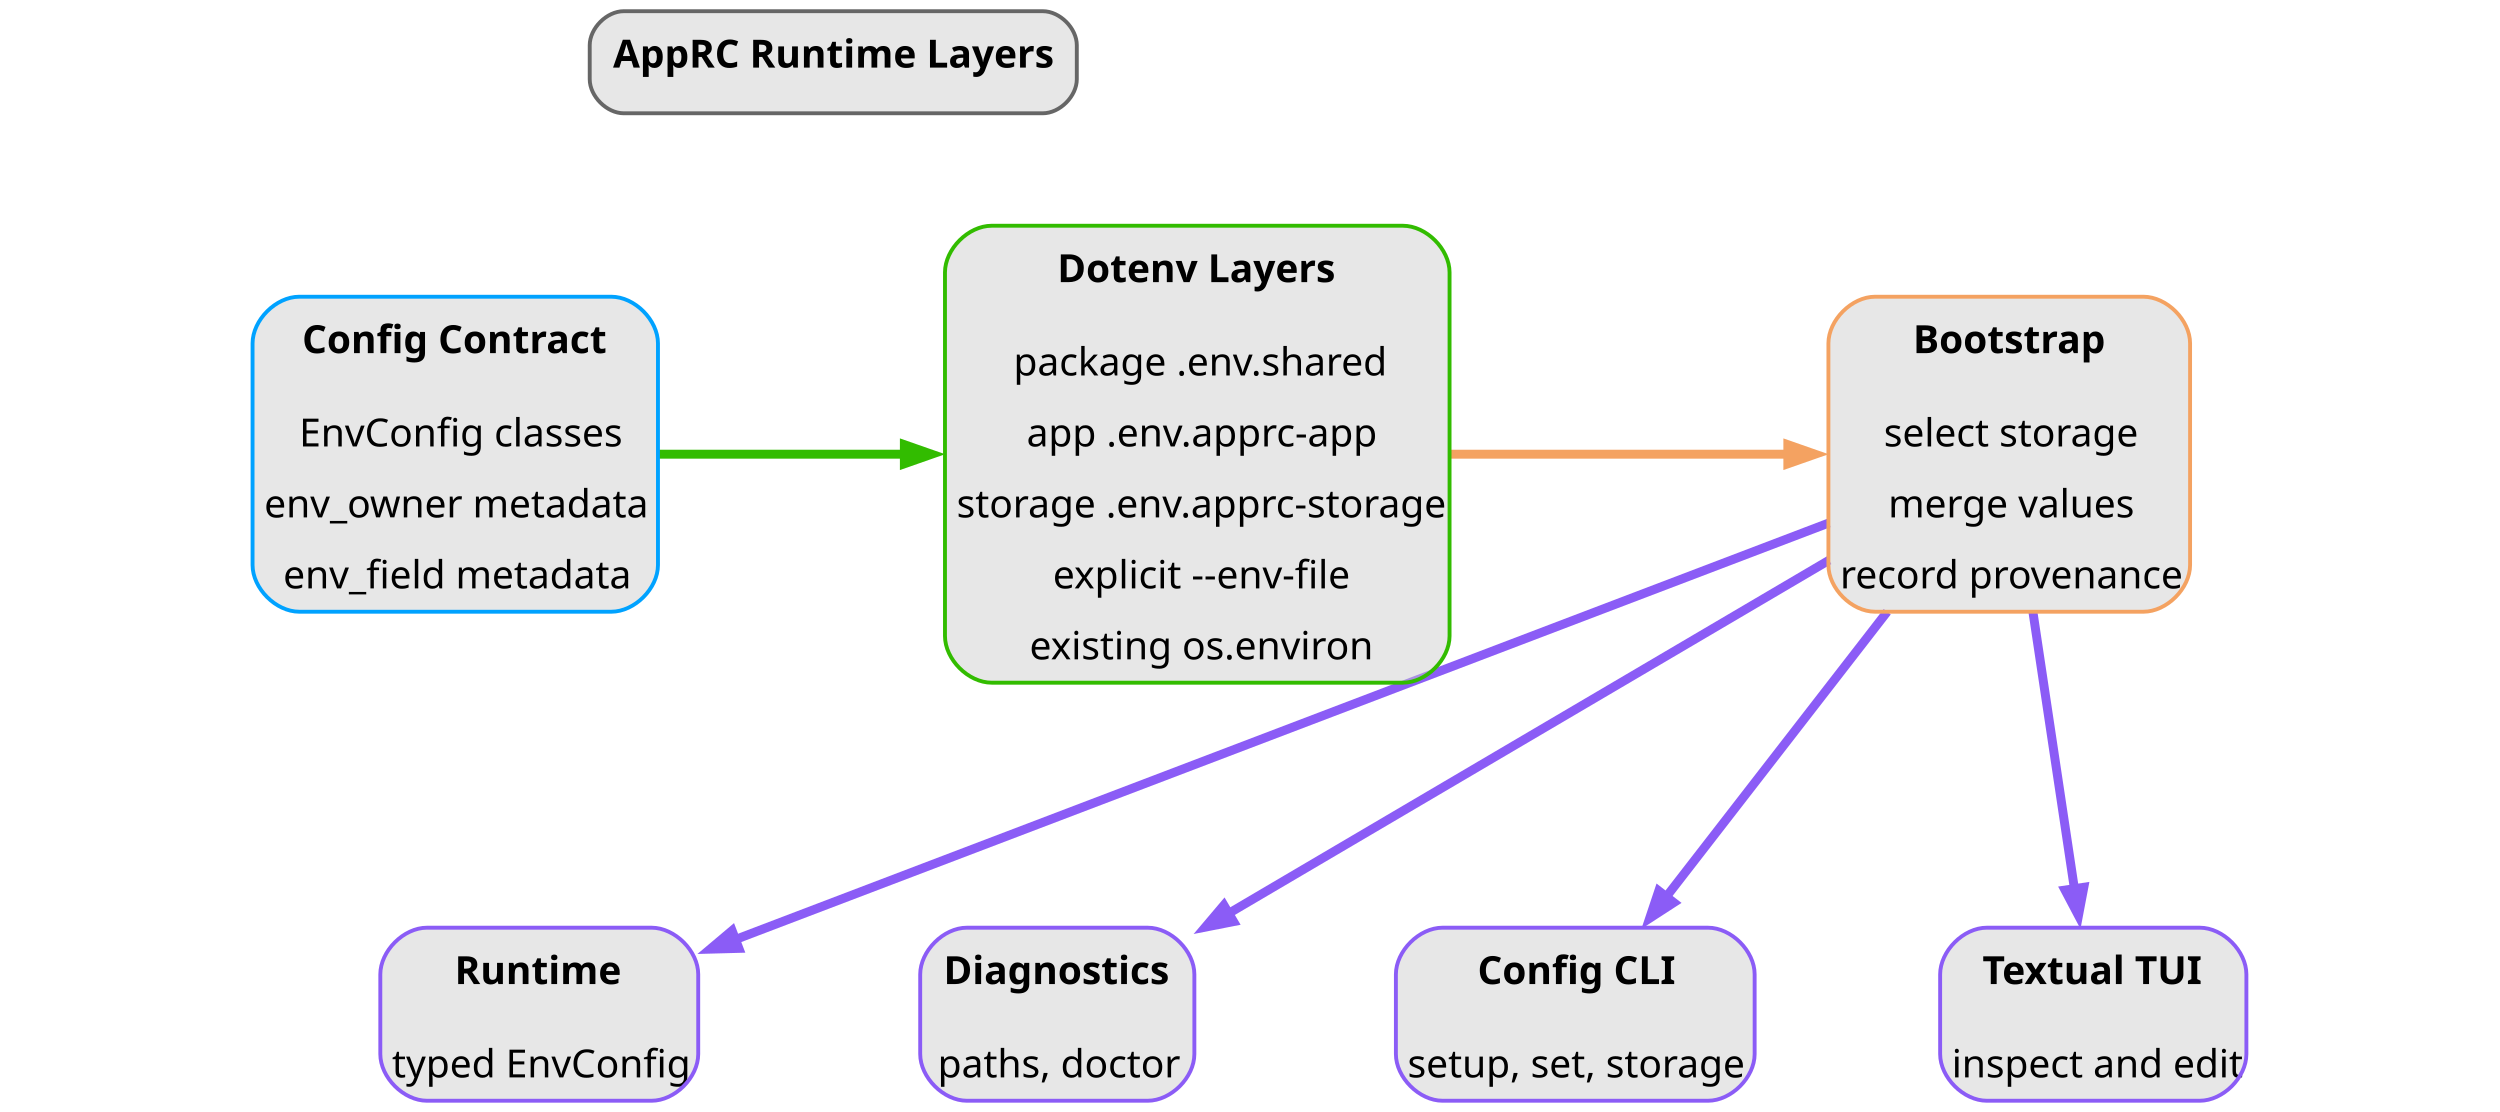
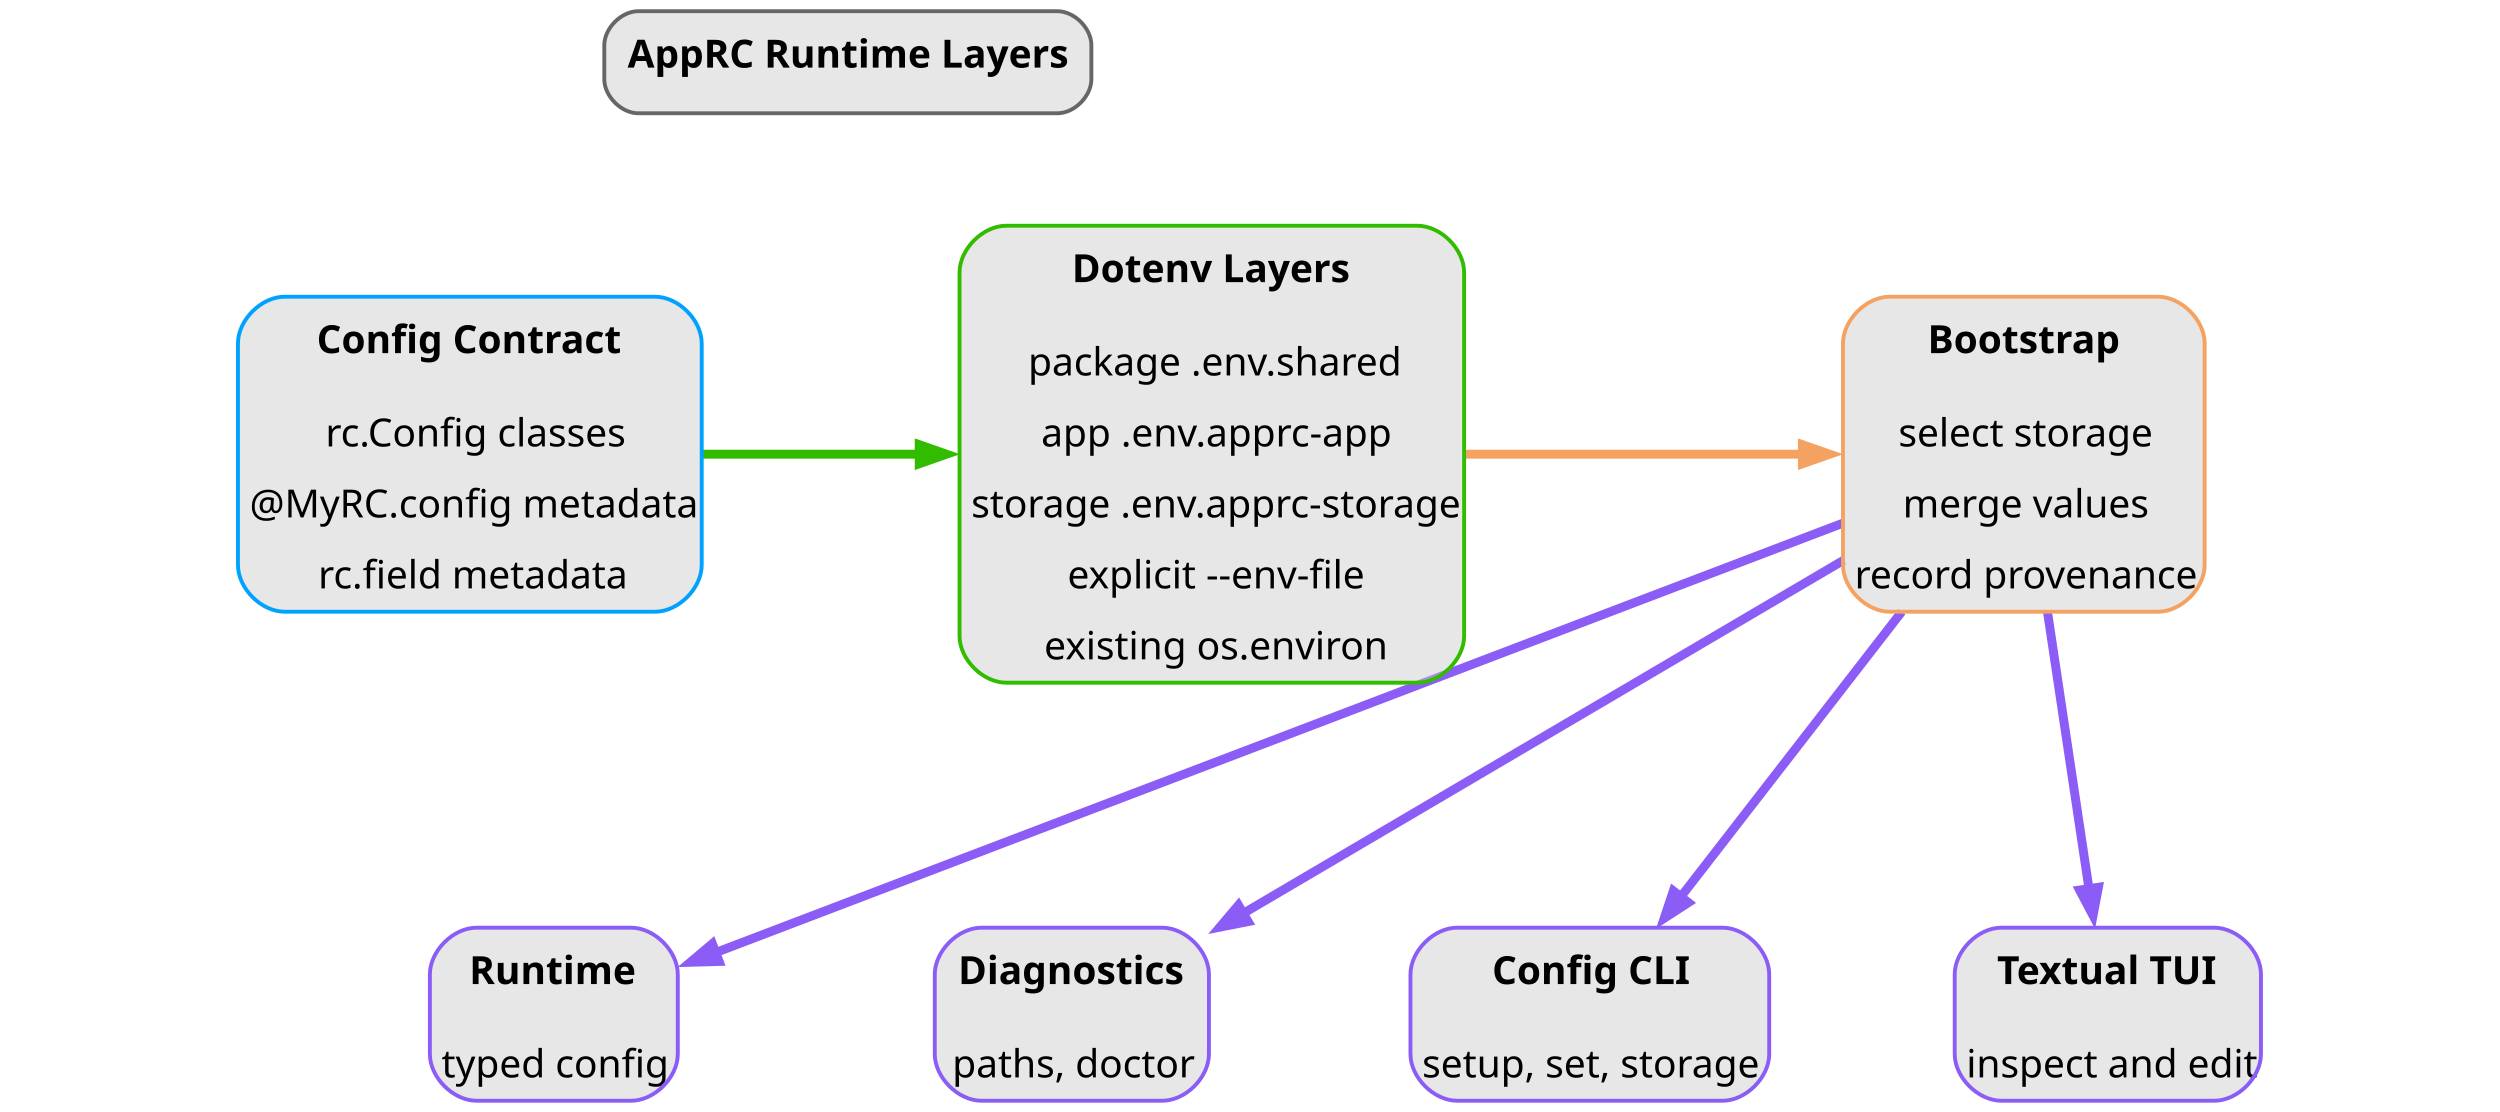
- <svg xmlns="http://www.w3.org/2000/svg" width="900px" height="400.281px" viewBox="-75.974 0 786.947 350">
-   <g id="graph0" class="graph" transform="scale(1.22414 1.22414) rotate(0) translate(2.88 283.05)">
+ <svg xmlns="http://www.w3.org/2000/svg" width="900px" height="400.272px" viewBox="-70.361 0 775.723 345">
+   <g id="graph0" class="graph" transform="scale(1.20668 1.20668) rotate(0) translate(2.88 283.05)">
    <g id="edge1" class="edge">
-       <path fill="none" stroke="#32bc00" stroke-width="2.3" d="M104.01,-166.25C123.64,-166.25 146.4,-166.25 167.74,-166.25" />
-       <polygon fill="#32bc00" stroke="#32bc00" stroke-width="2.3" points="167.61,-168.7 174.61,-166.25 167.61,-163.8 167.61,-168.7" />
+       <path fill="none" stroke="#32bc00" stroke-width="2.3" d="M119.21,-166.25C137.02,-166.25 156.77,-166.25 175.43,-166.25" />
+       <polygon fill="#32bc00" stroke="#32bc00" stroke-width="2.3" points="175.18,-168.7 182.18,-166.25 175.18,-163.8 175.18,-168.7" />
    </g>
    <g id="edge2" class="edge">
-       <path fill="none" stroke="#f4a261" stroke-width="2.3" d="M307.56,-166.25C335.47,-166.25 367.85,-166.25 394.84,-166.25" />
-       <polygon fill="#f4a261" stroke="#f4a261" stroke-width="2.3" points="394.79,-168.7 401.79,-166.25 394.79,-163.8 394.79,-168.7" />
+       <path fill="none" stroke="#f4a261" stroke-width="2.3" d="M315.06,-166.25C342.97,-166.25 375.35,-166.25 402.34,-166.25" />
+       <polygon fill="#f4a261" stroke="#f4a261" stroke-width="2.3" points="402.29,-168.7 409.29,-166.25 402.29,-163.8 402.29,-168.7" />
    </g>
    <g id="edge3" class="edge">
-       <path fill="none" stroke="#8b5cf6" stroke-width="2.3" d="M405.37,-148.59C333.96,-121.39 197.59,-69.44 123.92,-41.37" />
-       <polygon fill="#8b5cf6" stroke="#8b5cf6" stroke-width="2.3" points="125.06,-39.18 117.64,-38.98 123.31,-43.76 125.06,-39.18" />
+       <path fill="none" stroke="#8b5cf6" stroke-width="2.3" d="M412.87,-148.59C338.5,-120.26 193.67,-65.09 122.59,-38.01" />
+       <polygon fill="#8b5cf6" stroke="#8b5cf6" stroke-width="2.3" points="123.73,-35.82 116.32,-35.62 121.99,-40.4 123.73,-35.82" />
    </g>
    <g id="edge4" class="edge">
-       <path fill="none" stroke="#8b5cf6" stroke-width="2.3" d="M405.39,-139C361.01,-112.89 294.51,-73.77 250.92,-48.13" />
-       <polygon fill="#8b5cf6" stroke="#8b5cf6" stroke-width="2.3" points="252.26,-46.07 244.98,-44.64 249.77,-50.3 252.26,-46.07" />
+       <path fill="none" stroke="#8b5cf6" stroke-width="2.3" d="M412.89,-139C368.51,-112.89 302.01,-73.77 258.42,-48.13" />
+       <polygon fill="#8b5cf6" stroke="#8b5cf6" stroke-width="2.3" points="259.76,-46.07 252.48,-44.64 257.27,-50.3 259.76,-46.07" />
    </g>
    <g id="edge5" class="edge">
-       <path fill="none" stroke="#8b5cf6" stroke-width="2.3" d="M420.34,-125.75C402.24,-102.4 379.87,-73.54 363.36,-52.23" />
-       <polygon fill="#8b5cf6" stroke="#8b5cf6" stroke-width="2.3" points="365.47,-50.96 359.25,-46.93 361.6,-53.96 365.47,-50.96" />
+       <path fill="none" stroke="#8b5cf6" stroke-width="2.3" d="M427.84,-125.75C409.74,-102.4 387.37,-73.54 370.86,-52.23" />
+       <polygon fill="#8b5cf6" stroke="#8b5cf6" stroke-width="2.3" points="372.97,-50.96 366.75,-46.93 369.1,-53.96 372.97,-50.96" />
    </g>
    <g id="edge6" class="edge">
-       <path fill="none" stroke="#8b5cf6" stroke-width="2.3" d="M457.8,-125.75C461.18,-103.23 465.33,-75.58 468.48,-54.52" />
-       <polygon fill="#8b5cf6" stroke="#8b5cf6" stroke-width="2.3" points="470.9,-54.9 469.52,-47.62 466.06,-54.18 470.9,-54.9" />
+       <path fill="none" stroke="#8b5cf6" stroke-width="2.3" d="M465.3,-125.75C468.68,-103.23 472.83,-75.58 475.98,-54.52" />
+       <polygon fill="#8b5cf6" stroke="#8b5cf6" stroke-width="2.3" points="478.4,-54.9 477.02,-47.62 473.56,-54.18 478.4,-54.9" />
    </g>
    <g id="node1" class="node">
-       <path fill="#cccccc" fill-opacity="0.467" stroke="none" d="M95.45,-253.92C95.45,-253.92 203.2,-253.92 203.2,-253.92 207.58,-253.92 211.95,-258.3 211.95,-262.67 211.95,-262.67 211.95,-271.42 211.95,-271.42 211.95,-275.8 207.58,-280.17 203.2,-280.17 203.2,-280.17 95.45,-280.17 95.45,-280.17 91.08,-280.17 86.7,-275.8 86.7,-271.42 86.7,-271.42 86.7,-262.67 86.7,-262.67 86.7,-258.3 91.08,-253.92 95.45,-253.92" />
-       <text xml:space="preserve" text-anchor="start" x="92.7" y="-265.67" font-family="sans-serif" font-weight="bold" font-size="10.00">AppRC Runtime Layers</text>
-       <path fill="none" stroke="#666666" d="M95.45,-253.92C95.45,-253.92 203.2,-253.92 203.2,-253.92 207.58,-253.92 211.95,-258.3 211.95,-262.67 211.95,-262.67 211.95,-271.42 211.95,-271.42 211.95,-275.8 207.58,-280.17 203.2,-280.17 203.2,-280.17 95.45,-280.17 95.45,-280.17 91.08,-280.17 86.7,-275.8 86.7,-271.42 86.7,-271.42 86.7,-262.67 86.7,-262.67 86.7,-258.3 91.08,-253.92 95.45,-253.92" />
+       <path fill="#cccccc" fill-opacity="0.467" stroke="none" d="M102.95,-253.92C102.95,-253.92 210.7,-253.92 210.7,-253.92 215.08,-253.92 219.45,-258.3 219.45,-262.67 219.45,-262.67 219.45,-271.42 219.45,-271.42 219.45,-275.8 215.08,-280.17 210.7,-280.17 210.7,-280.17 102.95,-280.17 102.95,-280.17 98.58,-280.17 94.2,-275.8 94.2,-271.42 94.2,-271.42 94.2,-262.67 94.2,-262.67 94.2,-258.3 98.58,-253.92 102.95,-253.92" />
+       <text xml:space="preserve" text-anchor="start" x="100.2" y="-265.67" font-family="sans-serif" font-weight="bold" font-size="10.00">AppRC Runtime Layers</text>
+       <path fill="none" stroke="#666666" d="M102.95,-253.92C102.95,-253.92 210.7,-253.92 210.7,-253.92 215.08,-253.92 219.45,-258.3 219.45,-262.67 219.45,-262.67 219.45,-271.42 219.45,-271.42 219.45,-275.8 215.08,-280.17 210.7,-280.17 210.7,-280.17 102.95,-280.17 102.95,-280.17 98.58,-280.17 94.2,-275.8 94.2,-271.42 94.2,-271.42 94.2,-262.67 94.2,-262.67 94.2,-258.3 98.58,-253.92 102.95,-253.92" />
    </g>
    <g id="node2" class="node">
-       <path fill="#cccccc" fill-opacity="0.467" stroke="none" d="M12,-125.75C12,-125.75 92.25,-125.75 92.25,-125.75 98.25,-125.75 104.25,-131.75 104.25,-137.75 104.25,-137.75 104.25,-194.75 104.25,-194.75 104.25,-200.75 98.25,-206.75 92.25,-206.75 92.25,-206.75 12,-206.75 12,-206.75 6,-206.75 0,-200.75 0,-194.75 0,-194.75 0,-137.75 0,-137.75 0,-131.75 6,-125.75 12,-125.75" />
-       <text xml:space="preserve" text-anchor="start" x="12.75" y="-192.25" font-family="sans-serif" font-weight="bold" font-size="10.00">Config Contract</text>
-       <text xml:space="preserve" text-anchor="start" x="12" y="-168.25" font-family="sans-serif" font-size="10.00">EnvConfig classes</text>
-       <text xml:space="preserve" text-anchor="start" x="3" y="-150" font-family="sans-serif" font-size="10.00">env_owner metadata</text>
-       <text xml:space="preserve" text-anchor="start" x="7.88" y="-131.75" font-family="sans-serif" font-size="10.00">env_field metadata</text>
-       <path fill="none" stroke="#00a2ff" d="M12,-125.75C12,-125.75 92.25,-125.75 92.25,-125.75 98.25,-125.75 104.25,-131.75 104.25,-137.75 104.25,-137.75 104.25,-194.75 104.25,-194.75 104.25,-200.75 98.25,-206.75 92.25,-206.75 92.25,-206.75 12,-206.75 12,-206.75 6,-206.75 0,-200.75 0,-194.75 0,-194.75 0,-137.75 0,-137.75 0,-131.75 6,-125.75 12,-125.75" />
+       <path fill="#cccccc" fill-opacity="0.467" stroke="none" d="M12,-125.75C12,-125.75 107.25,-125.75 107.25,-125.75 113.25,-125.75 119.25,-131.75 119.25,-137.75 119.25,-137.75 119.25,-194.75 119.25,-194.75 119.25,-200.75 113.25,-206.75 107.25,-206.75 107.25,-206.75 12,-206.75 12,-206.75 6,-206.75 0,-200.75 0,-194.75 0,-194.75 0,-137.75 0,-137.75 0,-131.75 6,-125.75 12,-125.75" />
+       <text xml:space="preserve" text-anchor="start" x="20.25" y="-192.25" font-family="sans-serif" font-weight="bold" font-size="10.00">Config Contract</text>
+       <text xml:space="preserve" text-anchor="start" x="22.5" y="-168.25" font-family="sans-serif" font-size="10.00">rc.Config classes</text>
+       <text xml:space="preserve" text-anchor="start" x="3" y="-150" font-family="sans-serif" font-size="10.00">@MyRC.config metadata</text>
+       <text xml:space="preserve" text-anchor="start" x="20.62" y="-131.75" font-family="sans-serif" font-size="10.00">rc.field metadata</text>
+       <path fill="none" stroke="#00a2ff" d="M12,-125.75C12,-125.75 107.25,-125.75 107.25,-125.75 113.25,-125.75 119.25,-131.75 119.25,-137.75 119.25,-137.75 119.25,-194.75 119.25,-194.75 119.25,-200.75 113.25,-206.75 107.25,-206.75 107.25,-206.75 12,-206.75 12,-206.75 6,-206.75 0,-200.75 0,-194.75 0,-194.75 0,-137.75 0,-137.75 0,-131.75 6,-125.75 12,-125.75" />
    </g>
    <g id="node3" class="node">
-       <path fill="#cccccc" fill-opacity="0.467" stroke="none" d="M190.05,-107.5C190.05,-107.5 295.8,-107.5 295.8,-107.5 301.8,-107.5 307.8,-113.5 307.8,-119.5 307.8,-119.5 307.8,-213 307.8,-213 307.8,-219 301.8,-225 295.8,-225 295.8,-225 190.05,-225 190.05,-225 184.05,-225 178.05,-219 178.05,-213 178.05,-213 178.05,-119.5 178.05,-119.5 178.05,-113.5 184.05,-107.5 190.05,-107.5" />
-       <text xml:space="preserve" text-anchor="start" x="206.93" y="-210.5" font-family="sans-serif" font-weight="bold" font-size="10.00">Dotenv Layers</text>
-       <text xml:space="preserve" text-anchor="start" x="195.68" y="-186.5" font-family="sans-serif" font-size="10.00">package .env.shared</text>
-       <text xml:space="preserve" text-anchor="start" x="199.05" y="-168.25" font-family="sans-serif" font-size="10.00">app .env.apprc-app</text>
-       <text xml:space="preserve" text-anchor="start" x="181.05" y="-150" font-family="sans-serif" font-size="10.00">storage .env.apprc-storage</text>
-       <text xml:space="preserve" text-anchor="start" x="205.8" y="-131.75" font-family="sans-serif" font-size="10.00">explicit --env-file</text>
-       <text xml:space="preserve" text-anchor="start" x="199.8" y="-113.5" font-family="sans-serif" font-size="10.00">existing os.environ</text>
-       <path fill="none" stroke="#32bc00" d="M190.05,-107.5C190.05,-107.5 295.8,-107.5 295.8,-107.5 301.8,-107.5 307.8,-113.5 307.8,-119.5 307.8,-119.5 307.8,-213 307.8,-213 307.8,-219 301.8,-225 295.8,-225 295.8,-225 190.05,-225 190.05,-225 184.05,-225 178.05,-219 178.05,-213 178.05,-213 178.05,-119.5 178.05,-119.5 178.05,-113.5 184.05,-107.5 190.05,-107.5" />
+       <path fill="#cccccc" fill-opacity="0.467" stroke="none" d="M197.55,-107.5C197.55,-107.5 303.3,-107.5 303.3,-107.5 309.3,-107.5 315.3,-113.5 315.3,-119.5 315.3,-119.5 315.3,-213 315.3,-213 315.3,-219 309.3,-225 303.3,-225 303.3,-225 197.55,-225 197.55,-225 191.55,-225 185.55,-219 185.55,-213 185.55,-213 185.55,-119.5 185.55,-119.5 185.55,-113.5 191.55,-107.5 197.55,-107.5" />
+       <text xml:space="preserve" text-anchor="start" x="214.43" y="-210.5" font-family="sans-serif" font-weight="bold" font-size="10.00">Dotenv Layers</text>
+       <text xml:space="preserve" text-anchor="start" x="203.18" y="-186.5" font-family="sans-serif" font-size="10.00">package .env.shared</text>
+       <text xml:space="preserve" text-anchor="start" x="206.55" y="-168.25" font-family="sans-serif" font-size="10.00">app .env.apprc-app</text>
+       <text xml:space="preserve" text-anchor="start" x="188.55" y="-150" font-family="sans-serif" font-size="10.00">storage .env.apprc-storage</text>
+       <text xml:space="preserve" text-anchor="start" x="213.3" y="-131.75" font-family="sans-serif" font-size="10.00">explicit --env-file</text>
+       <text xml:space="preserve" text-anchor="start" x="207.3" y="-113.5" font-family="sans-serif" font-size="10.00">existing os.environ</text>
+       <path fill="none" stroke="#32bc00" d="M197.55,-107.5C197.55,-107.5 303.3,-107.5 303.3,-107.5 309.3,-107.5 315.3,-113.5 315.3,-119.5 315.3,-119.5 315.3,-213 315.3,-213 315.3,-219 309.3,-225 303.3,-225 303.3,-225 197.55,-225 197.55,-225 191.55,-225 185.55,-219 185.55,-213 185.55,-213 185.55,-119.5 185.55,-119.5 185.55,-113.5 191.55,-107.5 197.55,-107.5" />
    </g>
    <g id="node4" class="node">
-       <path fill="#cccccc" fill-opacity="0.467" stroke="none" d="M417.22,-125.75C417.22,-125.75 486.22,-125.75 486.22,-125.75 492.22,-125.75 498.22,-131.75 498.22,-137.75 498.22,-137.75 498.22,-194.75 498.22,-194.75 498.22,-200.75 492.22,-206.75 486.22,-206.75 486.22,-206.75 417.22,-206.75 417.22,-206.75 411.22,-206.75 405.22,-200.75 405.22,-194.75 405.22,-194.75 405.22,-137.75 405.22,-137.75 405.22,-131.75 411.22,-125.75 417.22,-125.75" />
-       <text xml:space="preserve" text-anchor="start" x="426.97" y="-192.25" font-family="sans-serif" font-weight="bold" font-size="10.00">Bootstrap</text>
-       <text xml:space="preserve" text-anchor="start" x="419.47" y="-168.25" font-family="sans-serif" font-size="10.00">select storage</text>
-       <text xml:space="preserve" text-anchor="start" x="420.6" y="-150" font-family="sans-serif" font-size="10.00">merge values</text>
-       <text xml:space="preserve" text-anchor="start" x="408.22" y="-131.75" font-family="sans-serif" font-size="10.00">record provenance</text>
-       <path fill="none" stroke="#f4a261" d="M417.22,-125.75C417.22,-125.75 486.22,-125.75 486.22,-125.75 492.22,-125.75 498.22,-131.75 498.22,-137.75 498.22,-137.75 498.22,-194.75 498.22,-194.75 498.22,-200.75 492.22,-206.75 486.22,-206.75 486.22,-206.75 417.22,-206.75 417.22,-206.75 411.22,-206.75 405.22,-200.75 405.22,-194.75 405.22,-194.75 405.22,-137.75 405.22,-137.75 405.22,-131.75 411.22,-125.75 417.22,-125.75" />
+       <path fill="#cccccc" fill-opacity="0.467" stroke="none" d="M424.72,-125.75C424.72,-125.75 493.72,-125.75 493.72,-125.75 499.72,-125.75 505.72,-131.75 505.72,-137.75 505.72,-137.75 505.72,-194.75 505.72,-194.75 505.72,-200.75 499.72,-206.75 493.72,-206.75 493.72,-206.75 424.72,-206.75 424.72,-206.75 418.72,-206.75 412.72,-200.75 412.72,-194.75 412.72,-194.75 412.72,-137.75 412.72,-137.75 412.72,-131.75 418.72,-125.75 424.72,-125.75" />
+       <text xml:space="preserve" text-anchor="start" x="434.47" y="-192.25" font-family="sans-serif" font-weight="bold" font-size="10.00">Bootstrap</text>
+       <text xml:space="preserve" text-anchor="start" x="426.97" y="-168.25" font-family="sans-serif" font-size="10.00">select storage</text>
+       <text xml:space="preserve" text-anchor="start" x="428.1" y="-150" font-family="sans-serif" font-size="10.00">merge values</text>
+       <text xml:space="preserve" text-anchor="start" x="415.72" y="-131.75" font-family="sans-serif" font-size="10.00">record provenance</text>
+       <path fill="none" stroke="#f4a261" d="M424.72,-125.75C424.72,-125.75 493.72,-125.75 493.72,-125.75 499.72,-125.75 505.72,-131.75 505.72,-137.75 505.72,-137.75 505.72,-194.75 505.72,-194.75 505.72,-200.75 499.72,-206.75 493.72,-206.75 493.72,-206.75 424.72,-206.75 424.72,-206.75 418.72,-206.75 412.72,-200.75 412.72,-194.75 412.72,-194.75 412.72,-137.75 412.72,-137.75 412.72,-131.75 418.72,-125.75 424.72,-125.75" />
    </g>
    <g id="node5" class="node">
-       <path fill="#cccccc" fill-opacity="0.467" stroke="none" d="M44.85,0C44.85,0 102.6,0 102.6,0 108.6,0 114.6,-6 114.6,-12 114.6,-12 114.6,-32.5 114.6,-32.5 114.6,-38.5 108.6,-44.5 102.6,-44.5 102.6,-44.5 44.85,-44.5 44.85,-44.5 38.85,-44.5 32.85,-38.5 32.85,-32.5 32.85,-32.5 32.85,-12 32.85,-12 32.85,-6 38.85,0 44.85,0" />
-       <text xml:space="preserve" text-anchor="start" x="51.97" y="-30" font-family="sans-serif" font-weight="bold" font-size="10.00">Runtime</text>
-       <text xml:space="preserve" text-anchor="start" x="35.85" y="-6" font-family="sans-serif" font-size="10.00">typed EnvConfig</text>
-       <path fill="none" stroke="#8b5cf6" d="M44.85,0C44.85,0 102.6,0 102.6,0 108.6,0 114.6,-6 114.6,-12 114.6,-12 114.6,-32.5 114.6,-32.5 114.6,-38.5 108.6,-44.5 102.6,-44.5 102.6,-44.5 44.85,-44.5 44.85,-44.5 38.85,-44.5 32.85,-38.5 32.85,-32.5 32.85,-32.5 32.85,-12 32.85,-12 32.85,-6 38.85,0 44.85,0" />
+       <path fill="#cccccc" fill-opacity="0.467" stroke="none" d="M61.35,0C61.35,0 101.1,0 101.1,0 107.1,0 113.1,-6 113.1,-12 113.1,-12 113.1,-32.5 113.1,-32.5 113.1,-38.5 107.1,-44.5 101.1,-44.5 101.1,-44.5 61.35,-44.5 61.35,-44.5 55.35,-44.5 49.35,-38.5 49.35,-32.5 49.35,-32.5 49.35,-12 49.35,-12 49.35,-6 55.35,0 61.35,0" />
+       <text xml:space="preserve" text-anchor="start" x="59.47" y="-30" font-family="sans-serif" font-weight="bold" font-size="10.00">Runtime</text>
+       <text xml:space="preserve" text-anchor="start" x="52.35" y="-6" font-family="sans-serif" font-size="10.00">typed config</text>
+       <path fill="none" stroke="#8b5cf6" d="M61.35,0C61.35,0 101.1,0 101.1,0 107.1,0 113.1,-6 113.1,-12 113.1,-12 113.1,-32.5 113.1,-32.5 113.1,-38.5 107.1,-44.5 101.1,-44.5 101.1,-44.5 61.35,-44.5 61.35,-44.5 55.35,-44.5 49.35,-38.5 49.35,-32.5 49.35,-32.5 49.35,-12 49.35,-12 49.35,-6 55.35,0 61.35,0" />
    </g>
    <g id="node6" class="node">
-       <path fill="#cccccc" fill-opacity="0.467" stroke="none" d="M183.68,0C183.68,0 230.18,0 230.18,0 236.18,0 242.18,-6 242.18,-12 242.18,-12 242.18,-32.5 242.18,-32.5 242.18,-38.5 236.18,-44.5 230.18,-44.5 230.18,-44.5 183.68,-44.5 183.68,-44.5 177.68,-44.5 171.68,-38.5 171.68,-32.5 171.68,-32.5 171.68,-12 171.68,-12 171.68,-6 177.68,0 183.68,0" />
-       <text xml:space="preserve" text-anchor="start" x="177.68" y="-30" font-family="sans-serif" font-weight="bold" font-size="10.00">Diagnostics</text>
-       <text xml:space="preserve" text-anchor="start" x="176.18" y="-6" font-family="sans-serif" font-size="10.00">paths, doctor</text>
-       <path fill="none" stroke="#8b5cf6" d="M183.68,0C183.68,0 230.18,0 230.18,0 236.18,0 242.18,-6 242.18,-12 242.18,-12 242.18,-32.5 242.18,-32.5 242.18,-38.5 236.18,-44.5 230.18,-44.5 230.18,-44.5 183.68,-44.5 183.68,-44.5 177.68,-44.5 171.68,-38.5 171.68,-32.5 171.68,-32.5 171.68,-12 171.68,-12 171.68,-6 177.68,0 183.68,0" />
+       <path fill="#cccccc" fill-opacity="0.467" stroke="none" d="M191.18,0C191.18,0 237.68,0 237.68,0 243.68,0 249.68,-6 249.68,-12 249.68,-12 249.68,-32.5 249.68,-32.5 249.68,-38.5 243.68,-44.5 237.68,-44.5 237.68,-44.5 191.18,-44.5 191.18,-44.5 185.18,-44.5 179.18,-38.5 179.18,-32.5 179.18,-32.5 179.18,-12 179.18,-12 179.18,-6 185.18,0 191.18,0" />
+       <text xml:space="preserve" text-anchor="start" x="185.18" y="-30" font-family="sans-serif" font-weight="bold" font-size="10.00">Diagnostics</text>
+       <text xml:space="preserve" text-anchor="start" x="183.68" y="-6" font-family="sans-serif" font-size="10.00">paths, doctor</text>
+       <path fill="none" stroke="#8b5cf6" d="M191.18,0C191.18,0 237.68,0 237.68,0 243.68,0 249.68,-6 249.68,-12 249.68,-12 249.68,-32.5 249.68,-32.5 249.68,-38.5 243.68,-44.5 237.68,-44.5 237.68,-44.5 191.18,-44.5 191.18,-44.5 185.18,-44.5 179.18,-38.5 179.18,-32.5 179.18,-32.5 179.18,-12 179.18,-12 179.18,-6 185.18,0 191.18,0" />
    </g>
    <g id="node7" class="node">
-       <path fill="#cccccc" fill-opacity="0.467" stroke="none" d="M306,0C306,0 374.25,0 374.25,0 380.25,0 386.25,-6 386.25,-12 386.25,-12 386.25,-32.5 386.25,-32.5 386.25,-38.5 380.25,-44.5 374.25,-44.5 374.25,-44.5 306,-44.5 306,-44.5 300,-44.5 294,-38.5 294,-32.5 294,-32.5 294,-12 294,-12 294,-6 300,0 306,0" />
-       <text xml:space="preserve" text-anchor="start" x="315" y="-30" font-family="sans-serif" font-weight="bold" font-size="10.00">Config CLI</text>
-       <text xml:space="preserve" text-anchor="start" x="297" y="-6" font-family="sans-serif" font-size="10.00">setup, set, storage</text>
-       <path fill="none" stroke="#8b5cf6" d="M306,0C306,0 374.25,0 374.25,0 380.25,0 386.25,-6 386.25,-12 386.25,-12 386.25,-32.5 386.25,-32.5 386.25,-38.5 380.25,-44.5 374.25,-44.5 374.25,-44.5 306,-44.5 306,-44.5 300,-44.5 294,-38.5 294,-32.5 294,-32.5 294,-12 294,-12 294,-6 300,0 306,0" />
+       <path fill="#cccccc" fill-opacity="0.467" stroke="none" d="M313.5,0C313.5,0 381.75,0 381.75,0 387.75,0 393.75,-6 393.75,-12 393.75,-12 393.75,-32.5 393.75,-32.5 393.75,-38.5 387.75,-44.5 381.75,-44.5 381.75,-44.5 313.5,-44.5 313.5,-44.5 307.5,-44.5 301.5,-38.5 301.5,-32.5 301.5,-32.5 301.5,-12 301.5,-12 301.5,-6 307.5,0 313.5,0" />
+       <text xml:space="preserve" text-anchor="start" x="322.5" y="-30" font-family="sans-serif" font-weight="bold" font-size="10.00">Config CLI</text>
+       <text xml:space="preserve" text-anchor="start" x="304.5" y="-6" font-family="sans-serif" font-size="10.00">setup, set, storage</text>
+       <path fill="none" stroke="#8b5cf6" d="M313.5,0C313.5,0 381.75,0 381.75,0 387.75,0 393.75,-6 393.75,-12 393.75,-12 393.75,-32.5 393.75,-32.5 393.75,-38.5 387.75,-44.5 381.75,-44.5 381.75,-44.5 313.5,-44.5 313.5,-44.5 307.5,-44.5 301.5,-38.5 301.5,-32.5 301.5,-32.5 301.5,-12 301.5,-12 301.5,-6 307.5,0 313.5,0" />
    </g>
    <g id="node8" class="node">
-       <path fill="#cccccc" fill-opacity="0.467" stroke="none" d="M445.95,0C445.95,0 500.7,0 500.7,0 506.7,0 512.7,-6 512.7,-12 512.7,-12 512.7,-32.5 512.7,-32.5 512.7,-38.5 506.7,-44.5 500.7,-44.5 500.7,-44.5 445.95,-44.5 445.95,-44.5 439.95,-44.5 433.95,-38.5 433.95,-32.5 433.95,-32.5 433.95,-12 433.95,-12 433.95,-6 439.95,0 445.95,0" />
-       <text xml:space="preserve" text-anchor="start" x="444.83" y="-30" font-family="sans-serif" font-weight="bold" font-size="10.00">Textual TUI</text>
-       <text xml:space="preserve" text-anchor="start" x="436.95" y="-6" font-family="sans-serif" font-size="10.00">inspect and edit</text>
-       <path fill="none" stroke="#8b5cf6" d="M445.95,0C445.95,0 500.7,0 500.7,0 506.7,0 512.7,-6 512.7,-12 512.7,-12 512.7,-32.5 512.7,-32.5 512.7,-38.5 506.7,-44.5 500.7,-44.5 500.7,-44.5 445.95,-44.5 445.95,-44.5 439.95,-44.5 433.95,-38.5 433.95,-32.5 433.95,-32.5 433.95,-12 433.95,-12 433.95,-6 439.95,0 445.95,0" />
+       <path fill="#cccccc" fill-opacity="0.467" stroke="none" d="M453.45,0C453.45,0 508.2,0 508.2,0 514.2,0 520.2,-6 520.2,-12 520.2,-12 520.2,-32.5 520.2,-32.5 520.2,-38.5 514.2,-44.5 508.2,-44.5 508.2,-44.5 453.45,-44.5 453.45,-44.5 447.45,-44.5 441.45,-38.5 441.45,-32.5 441.45,-32.5 441.45,-12 441.45,-12 441.45,-6 447.45,0 453.45,0" />
+       <text xml:space="preserve" text-anchor="start" x="452.33" y="-30" font-family="sans-serif" font-weight="bold" font-size="10.00">Textual TUI</text>
+       <text xml:space="preserve" text-anchor="start" x="444.45" y="-6" font-family="sans-serif" font-size="10.00">inspect and edit</text>
+       <path fill="none" stroke="#8b5cf6" d="M453.45,0C453.45,0 508.2,0 508.2,0 514.2,0 520.2,-6 520.2,-12 520.2,-12 520.2,-32.5 520.2,-32.5 520.2,-38.5 514.2,-44.5 508.2,-44.5 508.2,-44.5 453.45,-44.5 453.45,-44.5 447.45,-44.5 441.45,-38.5 441.45,-32.5 441.45,-32.5 441.45,-12 441.45,-12 441.45,-6 447.45,0 453.45,0" />
    </g>
  </g>
</svg>
